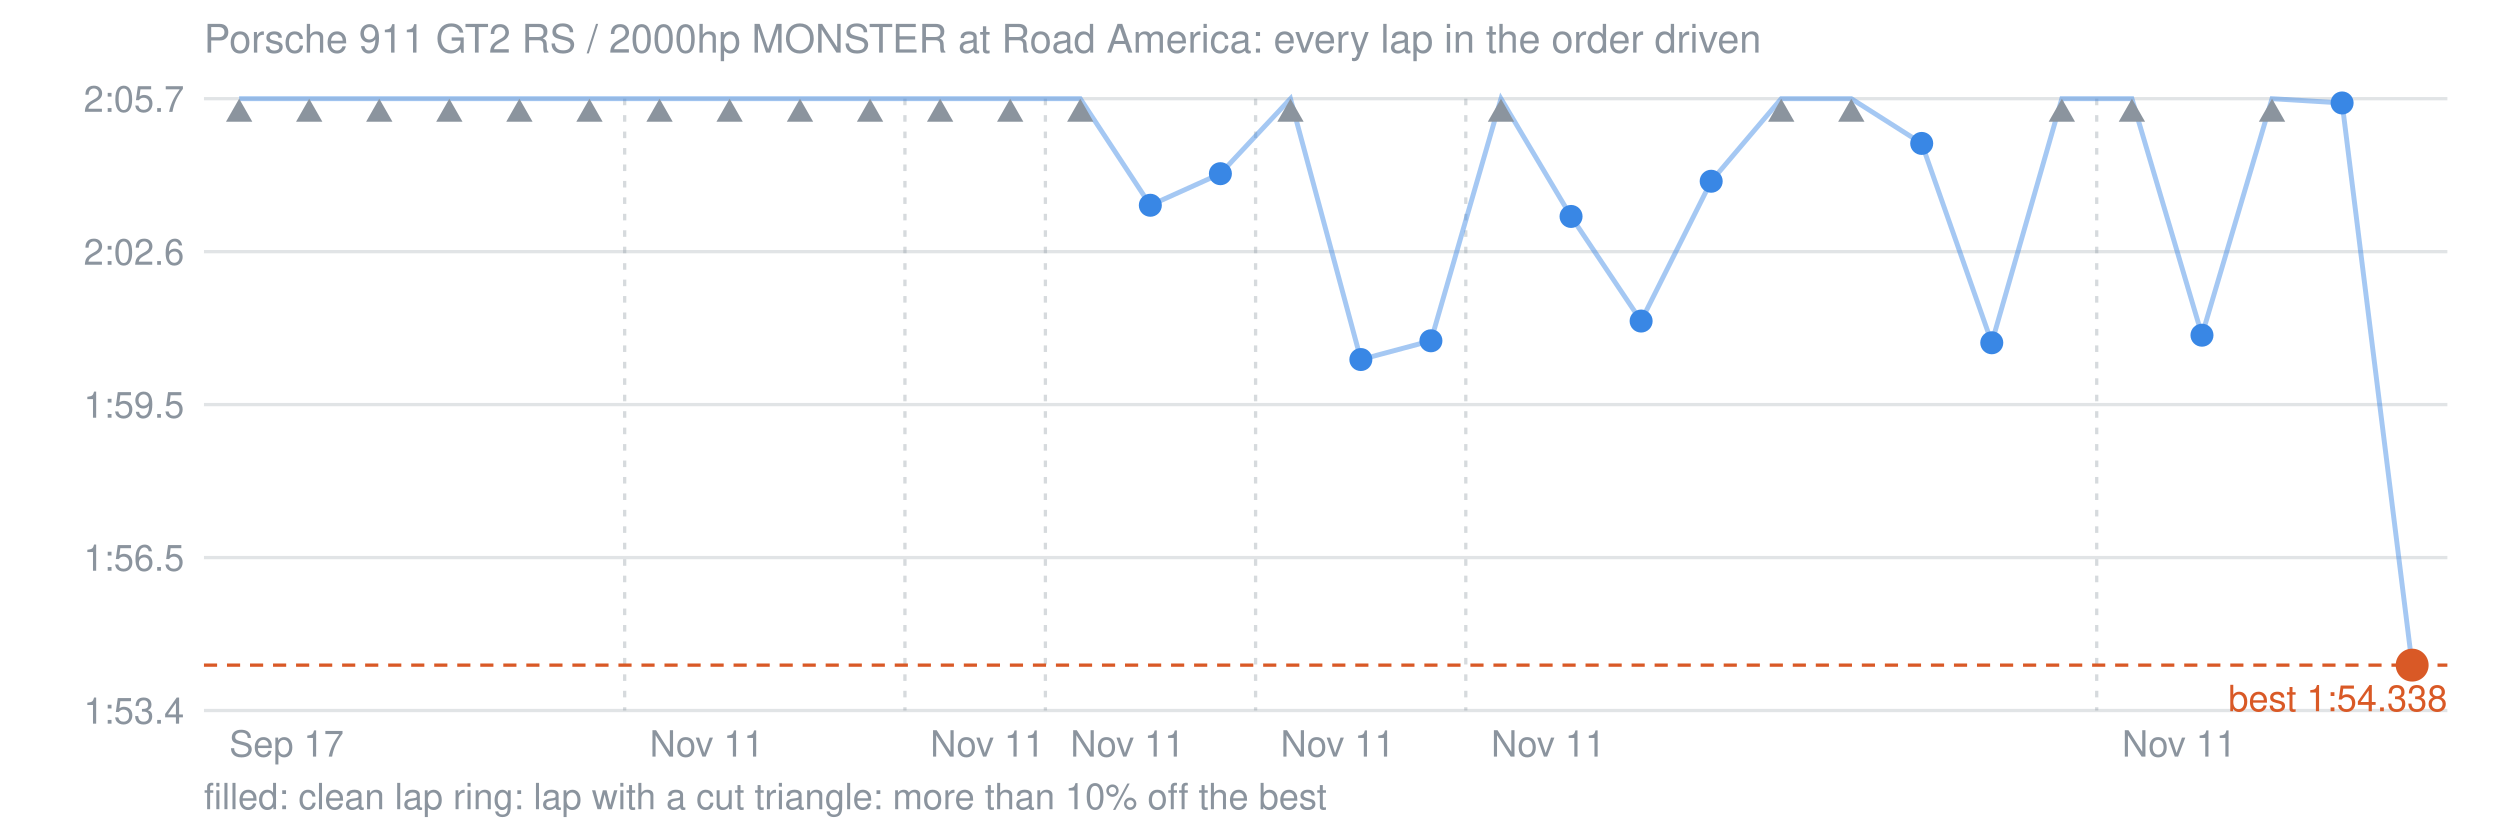
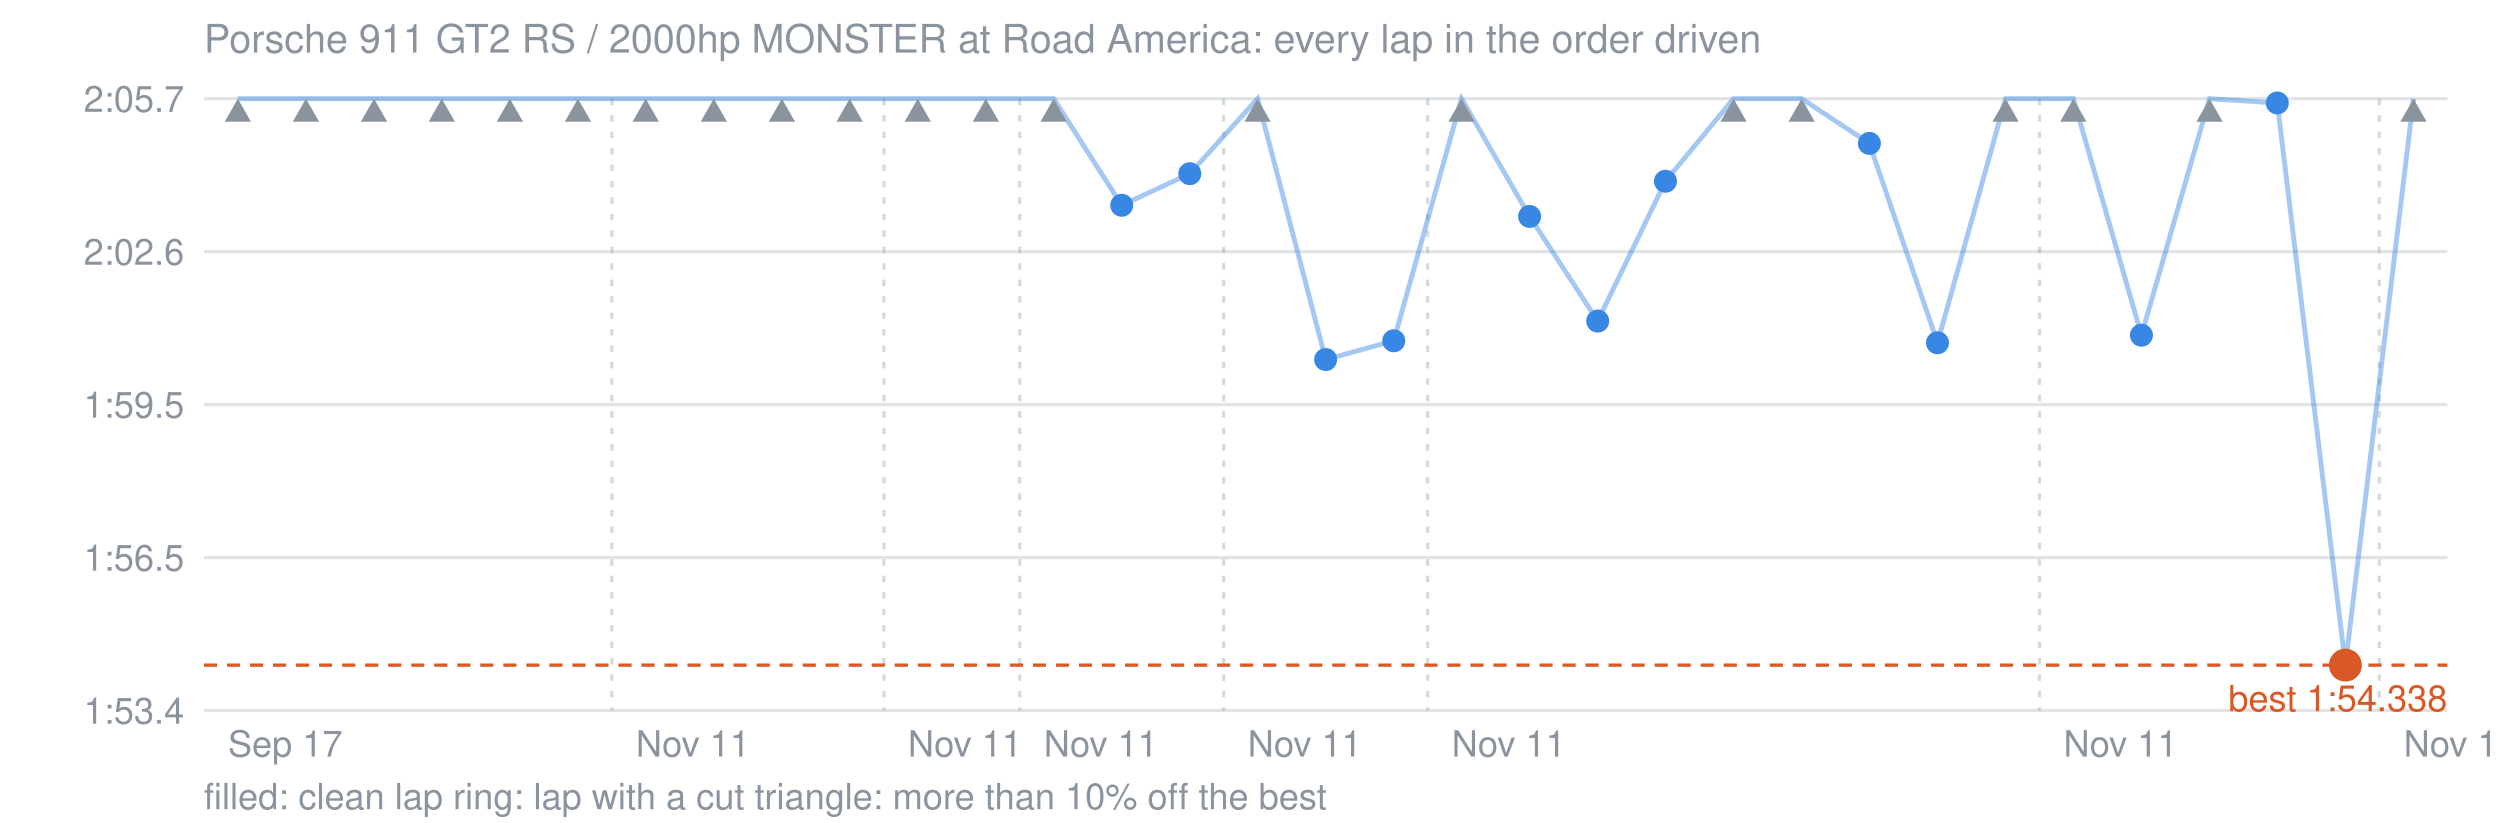
<svg xmlns="http://www.w3.org/2000/svg" viewBox="0 0 760 250" font-family="-apple-system,Segoe UI,Helvetica,Arial,sans-serif" font-size="11">
  <text x="62" y="16" fill="#8b949e" font-size="12">Porsche 911 GT2 RS / 2000hp MONSTER at Road America: every lap in the order driven</text>
  <line x1="62" x2="744" y1="216.0" y2="216.0" stroke="#8b949e" stroke-opacity="0.25" />
  <text x="56" y="220.0" fill="#8b949e" text-anchor="end">1:53.4</text>
  <line x1="62" x2="744" y1="169.5" y2="169.5" stroke="#8b949e" stroke-opacity="0.25" />
  <text x="56" y="173.5" fill="#8b949e" text-anchor="end">1:56.5</text>
  <line x1="62" x2="744" y1="123.0" y2="123.0" stroke="#8b949e" stroke-opacity="0.25" />
  <text x="56" y="127.0" fill="#8b949e" text-anchor="end">1:59.5</text>
  <line x1="62" x2="744" y1="76.5" y2="76.5" stroke="#8b949e" stroke-opacity="0.25" />
  <text x="56" y="80.5" fill="#8b949e" text-anchor="end">2:02.6</text>
  <line x1="62" x2="744" y1="30.0" y2="30.0" stroke="#8b949e" stroke-opacity="0.25" />
  <text x="56" y="34.0" fill="#8b949e" text-anchor="end">2:05.7</text>
-   <text x="69.7" y="230" fill="#8b949e">Sep 17</text>
-   <line x1="189.9" x2="189.9" y1="30" y2="216" stroke="#8b949e" stroke-opacity="0.35" stroke-dasharray="2 3" />
-   <text x="197.5" y="230" fill="#8b949e">Nov 11</text>
-   <line x1="275.1" x2="275.1" y1="30" y2="216" stroke="#8b949e" stroke-opacity="0.35" stroke-dasharray="2 3" />
-   <text x="282.8" y="230" fill="#8b949e">Nov 11</text>
-   <line x1="317.8" x2="317.8" y1="30" y2="216" stroke="#8b949e" stroke-opacity="0.35" stroke-dasharray="2 3" />
-   <text x="325.4" y="230" fill="#8b949e">Nov 11</text>
-   <line x1="381.7" x2="381.7" y1="30" y2="216" stroke="#8b949e" stroke-opacity="0.35" stroke-dasharray="2 3" />
-   <text x="389.3" y="230" fill="#8b949e">Nov 11</text>
-   <line x1="445.6" x2="445.6" y1="30" y2="216" stroke="#8b949e" stroke-opacity="0.35" stroke-dasharray="2 3" />
-   <text x="453.3" y="230" fill="#8b949e">Nov 11</text>
-   <line x1="637.4" x2="637.4" y1="30" y2="216" stroke="#8b949e" stroke-opacity="0.35" stroke-dasharray="2 3" />
-   <text x="645.1" y="230" fill="#8b949e">Nov 11</text>
+   <text x="69.3" y="230" fill="#8b949e">Sep 17</text>
+   <line x1="186.0" x2="186.0" y1="30" y2="216" stroke="#8b949e" stroke-opacity="0.35" stroke-dasharray="2 3" />
+   <text x="193.3" y="230" fill="#8b949e">Nov 11</text>
+   <line x1="268.7" x2="268.7" y1="30" y2="216" stroke="#8b949e" stroke-opacity="0.35" stroke-dasharray="2 3" />
+   <text x="276.0" y="230" fill="#8b949e">Nov 11</text>
+   <line x1="310.0" x2="310.0" y1="30" y2="216" stroke="#8b949e" stroke-opacity="0.35" stroke-dasharray="2 3" />
+   <text x="317.3" y="230" fill="#8b949e">Nov 11</text>
+   <line x1="372.0" x2="372.0" y1="30" y2="216" stroke="#8b949e" stroke-opacity="0.35" stroke-dasharray="2 3" />
+   <text x="379.3" y="230" fill="#8b949e">Nov 11</text>
+   <line x1="434.0" x2="434.0" y1="30" y2="216" stroke="#8b949e" stroke-opacity="0.35" stroke-dasharray="2 3" />
+   <text x="441.3" y="230" fill="#8b949e">Nov 11</text>
+   <line x1="620.0" x2="620.0" y1="30" y2="216" stroke="#8b949e" stroke-opacity="0.35" stroke-dasharray="2 3" />
+   <text x="627.3" y="230" fill="#8b949e">Nov 11</text>
+   <line x1="723.3" x2="723.3" y1="30" y2="216" stroke="#8b949e" stroke-opacity="0.35" stroke-dasharray="2 3" />
+   <text x="730.7" y="230" fill="#8b949e">Nov 11</text>
  <line x1="62" x2="744" y1="202.2" y2="202.2" stroke="#d95926" stroke-dasharray="4 3" />
  <text x="744" y="216.2" fill="#d95926" text-anchor="end">best 1:54.338</text>
-   <polyline points="72.7,30.0 94.0,30.0 115.3,30.0 136.6,30.0 157.9,30.0 179.2,30.0 200.5,30.0 221.8,30.0 243.2,30.0 264.5,30.0 285.8,30.0 307.1,30.0 328.4,30.0 349.7,62.4 371.0,52.8 392.3,30.0 413.7,109.3 435.0,103.6 456.3,30.0 477.6,65.8 498.9,97.6 520.2,55.1 541.5,30.0 562.8,30.0 584.2,43.6 605.5,104.2 626.8,30.0 648.1,30.0 669.4,101.9 690.7,30.0 712.0,31.3 733.3,202.2" fill="none" stroke="#3987e5" stroke-opacity="0.45" stroke-width="1.5" />
-   <path d="M68.7,37 L76.7,37 L72.7,30 Z" fill="#8b949e" />
-   <path d="M90.0,37 L98.0,37 L94.0,30 Z" fill="#8b949e" />
-   <path d="M111.3,37 L119.3,37 L115.3,30 Z" fill="#8b949e" />
-   <path d="M132.6,37 L140.6,37 L136.6,30 Z" fill="#8b949e" />
-   <path d="M153.9,37 L161.9,37 L157.9,30 Z" fill="#8b949e" />
-   <path d="M175.2,37 L183.2,37 L179.2,30 Z" fill="#8b949e" />
-   <path d="M196.5,37 L204.5,37 L200.5,30 Z" fill="#8b949e" />
-   <path d="M217.8,37 L225.8,37 L221.8,30 Z" fill="#8b949e" />
-   <path d="M239.2,37 L247.2,37 L243.2,30 Z" fill="#8b949e" />
-   <path d="M260.5,37 L268.5,37 L264.5,30 Z" fill="#8b949e" />
-   <path d="M281.8,37 L289.8,37 L285.8,30 Z" fill="#8b949e" />
-   <path d="M303.1,37 L311.1,37 L307.1,30 Z" fill="#8b949e" />
-   <path d="M324.4,37 L332.4,37 L328.4,30 Z" fill="#8b949e" />
-   <circle cx="349.7" cy="62.4" r="3.5" fill="#3987e5" />
-   <circle cx="371.0" cy="52.8" r="3.5" fill="#3987e5" />
-   <path d="M388.3,37 L396.3,37 L392.3,30 Z" fill="#8b949e" />
-   <circle cx="413.7" cy="109.3" r="3.5" fill="#3987e5" />
-   <circle cx="435.0" cy="103.6" r="3.5" fill="#3987e5" />
-   <path d="M452.3,37 L460.3,37 L456.3,30 Z" fill="#8b949e" />
-   <circle cx="477.6" cy="65.8" r="3.5" fill="#3987e5" />
-   <circle cx="498.9" cy="97.6" r="3.5" fill="#3987e5" />
-   <circle cx="520.2" cy="55.1" r="3.5" fill="#3987e5" />
-   <path d="M537.5,37 L545.5,37 L541.5,30 Z" fill="#8b949e" />
-   <path d="M558.8,37 L566.8,37 L562.8,30 Z" fill="#8b949e" />
-   <circle cx="584.2" cy="43.6" r="3.5" fill="#3987e5" />
-   <circle cx="605.5" cy="104.2" r="3.5" fill="#3987e5" />
-   <path d="M622.8,37 L630.8,37 L626.8,30 Z" fill="#8b949e" />
-   <path d="M644.1,37 L652.1,37 L648.1,30 Z" fill="#8b949e" />
-   <circle cx="669.4" cy="101.9" r="3.5" fill="#3987e5" />
-   <path d="M686.7,37 L694.7,37 L690.7,30 Z" fill="#8b949e" />
-   <circle cx="712.0" cy="31.3" r="3.5" fill="#3987e5" />
-   <circle cx="733.3" cy="202.2" r="5" fill="#d95926" />
+   <polyline points="72.3,30.0 93.0,30.0 113.7,30.0 134.3,30.0 155.0,30.0 175.7,30.0 196.3,30.0 217.0,30.0 237.7,30.0 258.3,30.0 279.0,30.0 299.7,30.0 320.3,30.0 341.0,62.4 361.7,52.8 382.3,30.0 403.0,109.3 423.7,103.6 444.3,30.0 465.0,65.8 485.7,97.6 506.3,55.1 527.0,30.0 547.7,30.0 568.3,43.6 589.0,104.2 609.7,30.0 630.3,30.0 651.0,101.9 671.7,30.0 692.3,31.3 713.0,202.2 733.7,30.0" fill="none" stroke="#3987e5" stroke-opacity="0.45" stroke-width="1.5" />
+   <path d="M68.3,37 L76.3,37 L72.3,30 Z" fill="#8b949e" />
+   <path d="M89.0,37 L97.0,37 L93.0,30 Z" fill="#8b949e" />
+   <path d="M109.7,37 L117.7,37 L113.7,30 Z" fill="#8b949e" />
+   <path d="M130.3,37 L138.3,37 L134.3,30 Z" fill="#8b949e" />
+   <path d="M151.0,37 L159.0,37 L155.0,30 Z" fill="#8b949e" />
+   <path d="M171.7,37 L179.7,37 L175.7,30 Z" fill="#8b949e" />
+   <path d="M192.3,37 L200.3,37 L196.3,30 Z" fill="#8b949e" />
+   <path d="M213.0,37 L221.0,37 L217.0,30 Z" fill="#8b949e" />
+   <path d="M233.7,37 L241.7,37 L237.7,30 Z" fill="#8b949e" />
+   <path d="M254.3,37 L262.3,37 L258.3,30 Z" fill="#8b949e" />
+   <path d="M275.0,37 L283.0,37 L279.0,30 Z" fill="#8b949e" />
+   <path d="M295.7,37 L303.7,37 L299.7,30 Z" fill="#8b949e" />
+   <path d="M316.3,37 L324.3,37 L320.3,30 Z" fill="#8b949e" />
+   <circle cx="341.0" cy="62.4" r="3.5" fill="#3987e5" />
+   <circle cx="361.7" cy="52.8" r="3.5" fill="#3987e5" />
+   <path d="M378.3,37 L386.3,37 L382.3,30 Z" fill="#8b949e" />
+   <circle cx="403.0" cy="109.3" r="3.5" fill="#3987e5" />
+   <circle cx="423.7" cy="103.6" r="3.5" fill="#3987e5" />
+   <path d="M440.3,37 L448.3,37 L444.3,30 Z" fill="#8b949e" />
+   <circle cx="465.0" cy="65.8" r="3.5" fill="#3987e5" />
+   <circle cx="485.7" cy="97.6" r="3.5" fill="#3987e5" />
+   <circle cx="506.3" cy="55.1" r="3.5" fill="#3987e5" />
+   <path d="M523.0,37 L531.0,37 L527.0,30 Z" fill="#8b949e" />
+   <path d="M543.7,37 L551.7,37 L547.7,30 Z" fill="#8b949e" />
+   <circle cx="568.3" cy="43.6" r="3.5" fill="#3987e5" />
+   <circle cx="589.0" cy="104.2" r="3.5" fill="#3987e5" />
+   <path d="M605.7,37 L613.7,37 L609.7,30 Z" fill="#8b949e" />
+   <path d="M626.3,37 L634.3,37 L630.3,30 Z" fill="#8b949e" />
+   <circle cx="651.0" cy="101.9" r="3.5" fill="#3987e5" />
+   <path d="M667.7,37 L675.7,37 L671.7,30 Z" fill="#8b949e" />
+   <circle cx="692.3" cy="31.3" r="3.5" fill="#3987e5" />
+   <circle cx="713.0" cy="202.2" r="5" fill="#d95926" />
+   <path d="M729.7,37 L737.7,37 L733.7,30 Z" fill="#8b949e" />
  <text x="62" y="246" fill="#8b949e">filled: clean lap    ring: lap with a cut    triangle: more than 10% off the best</text>
</svg>
